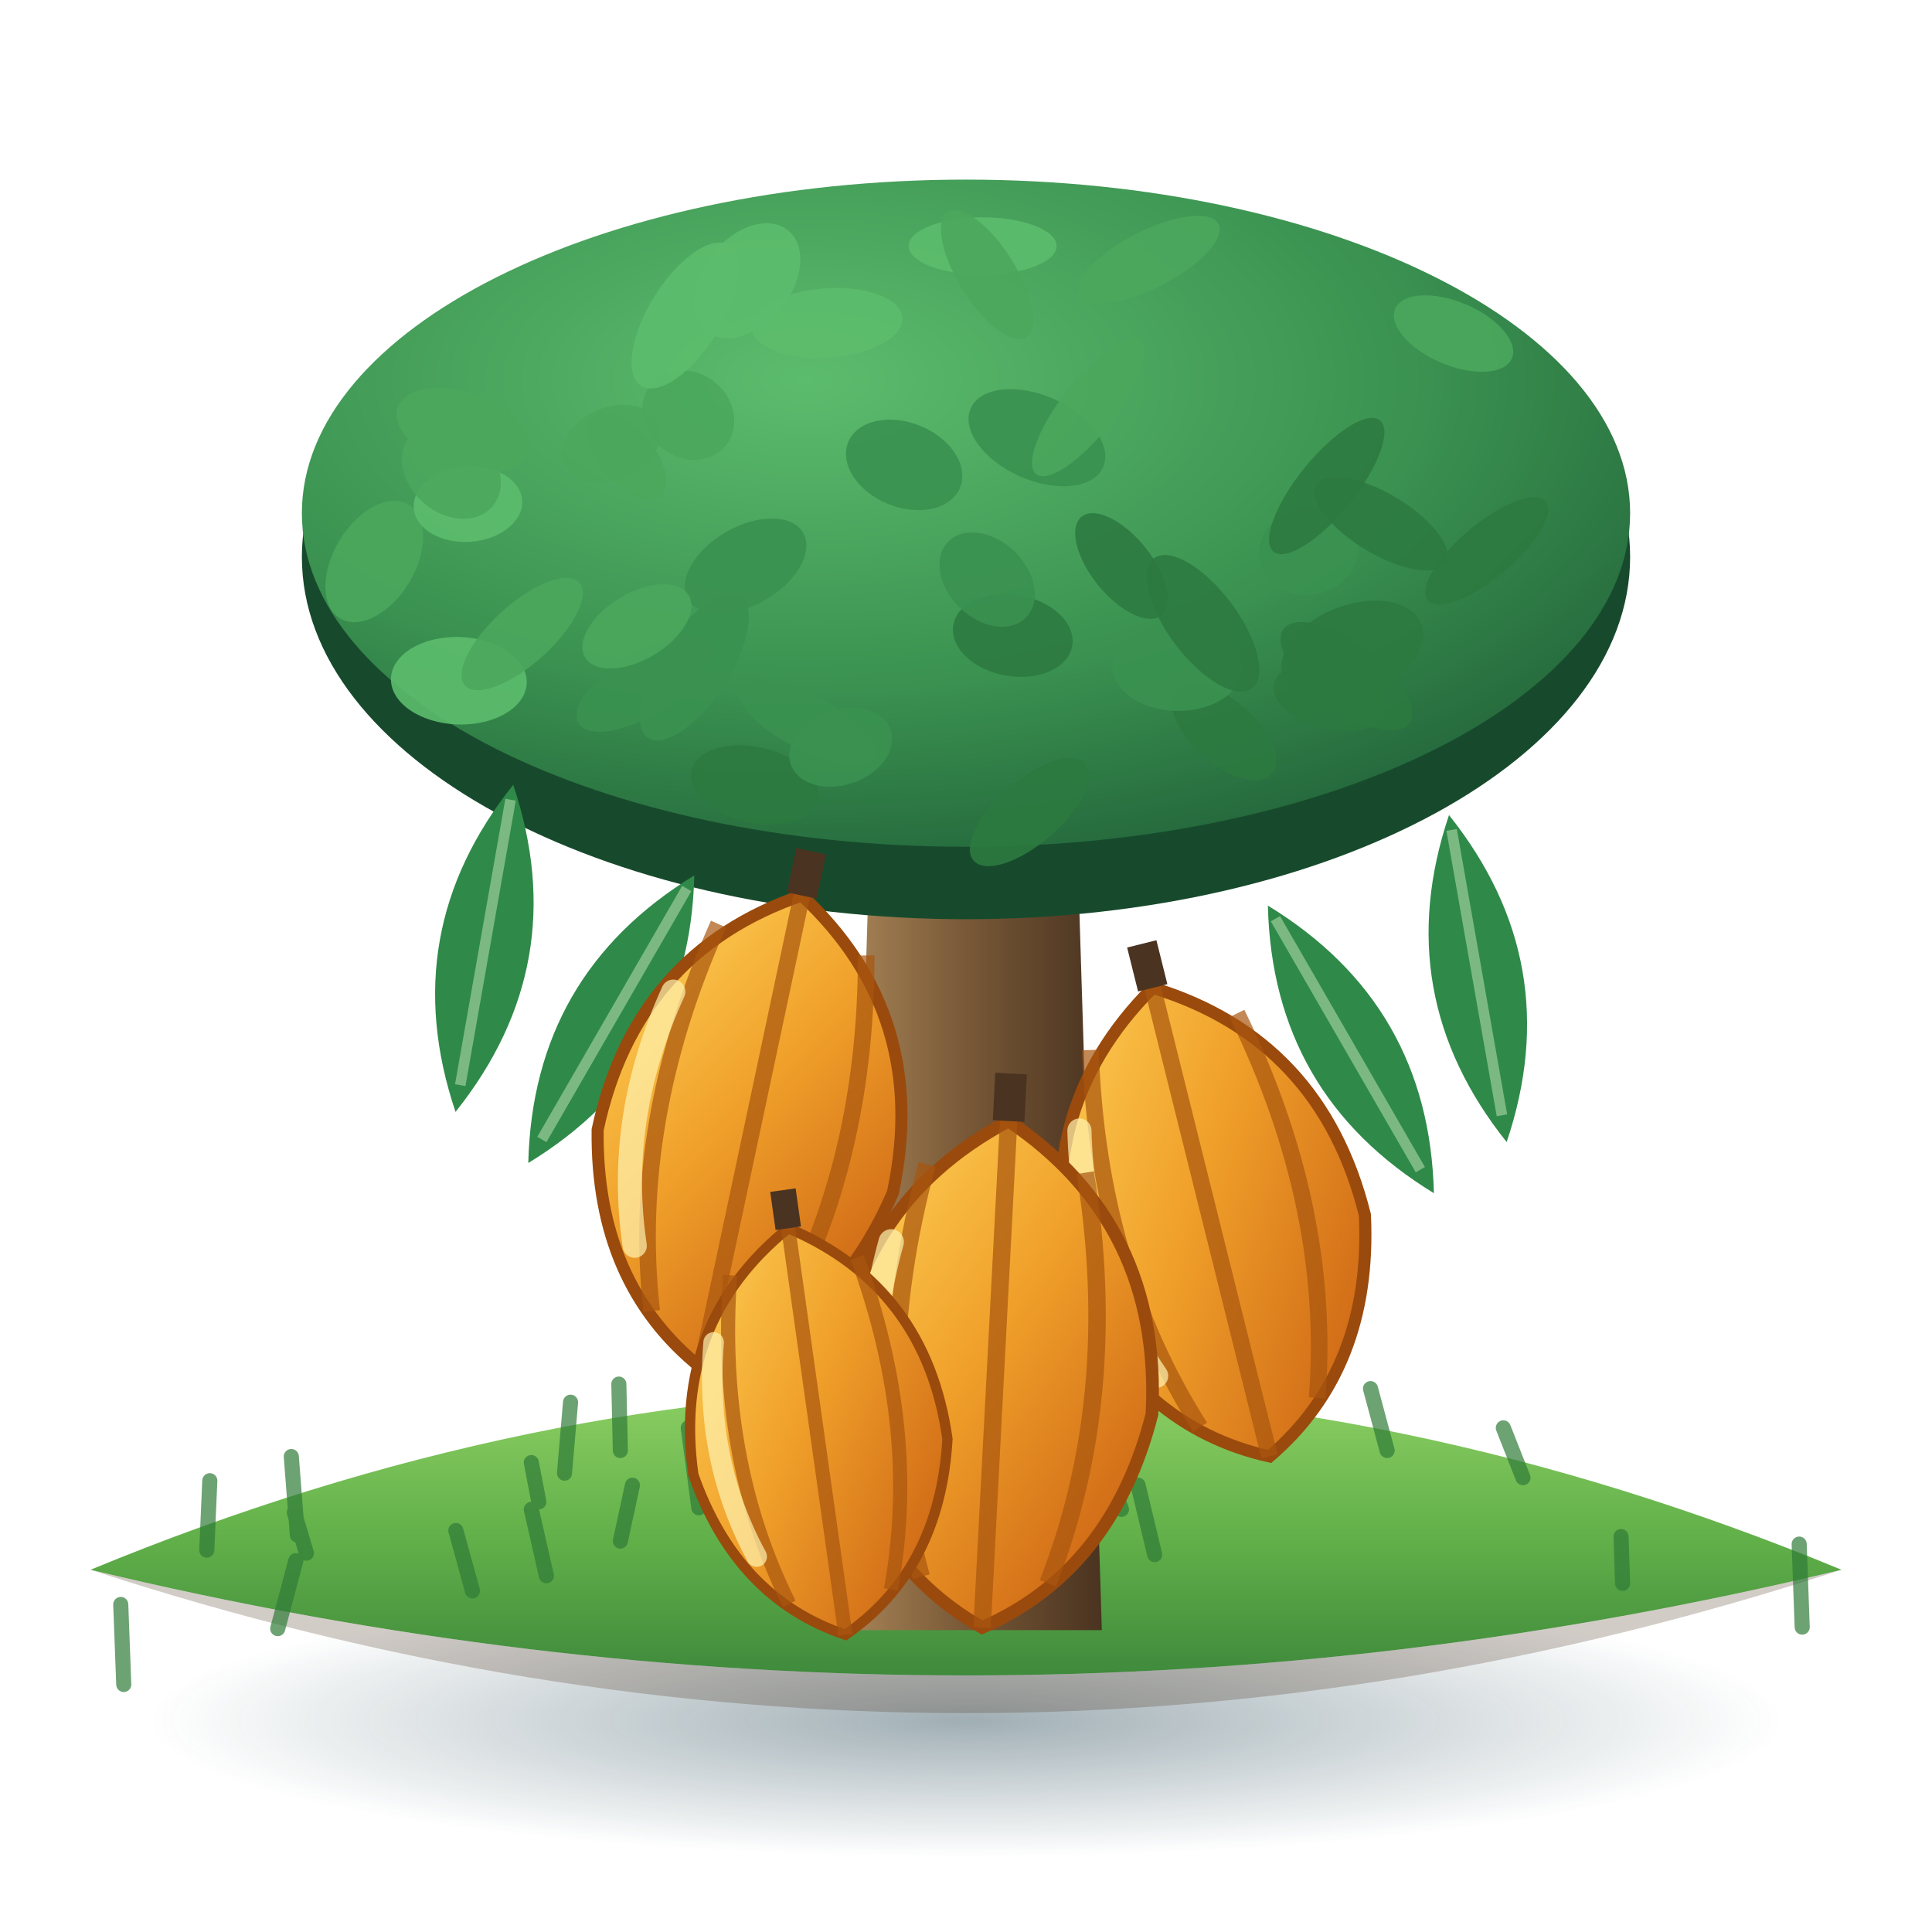
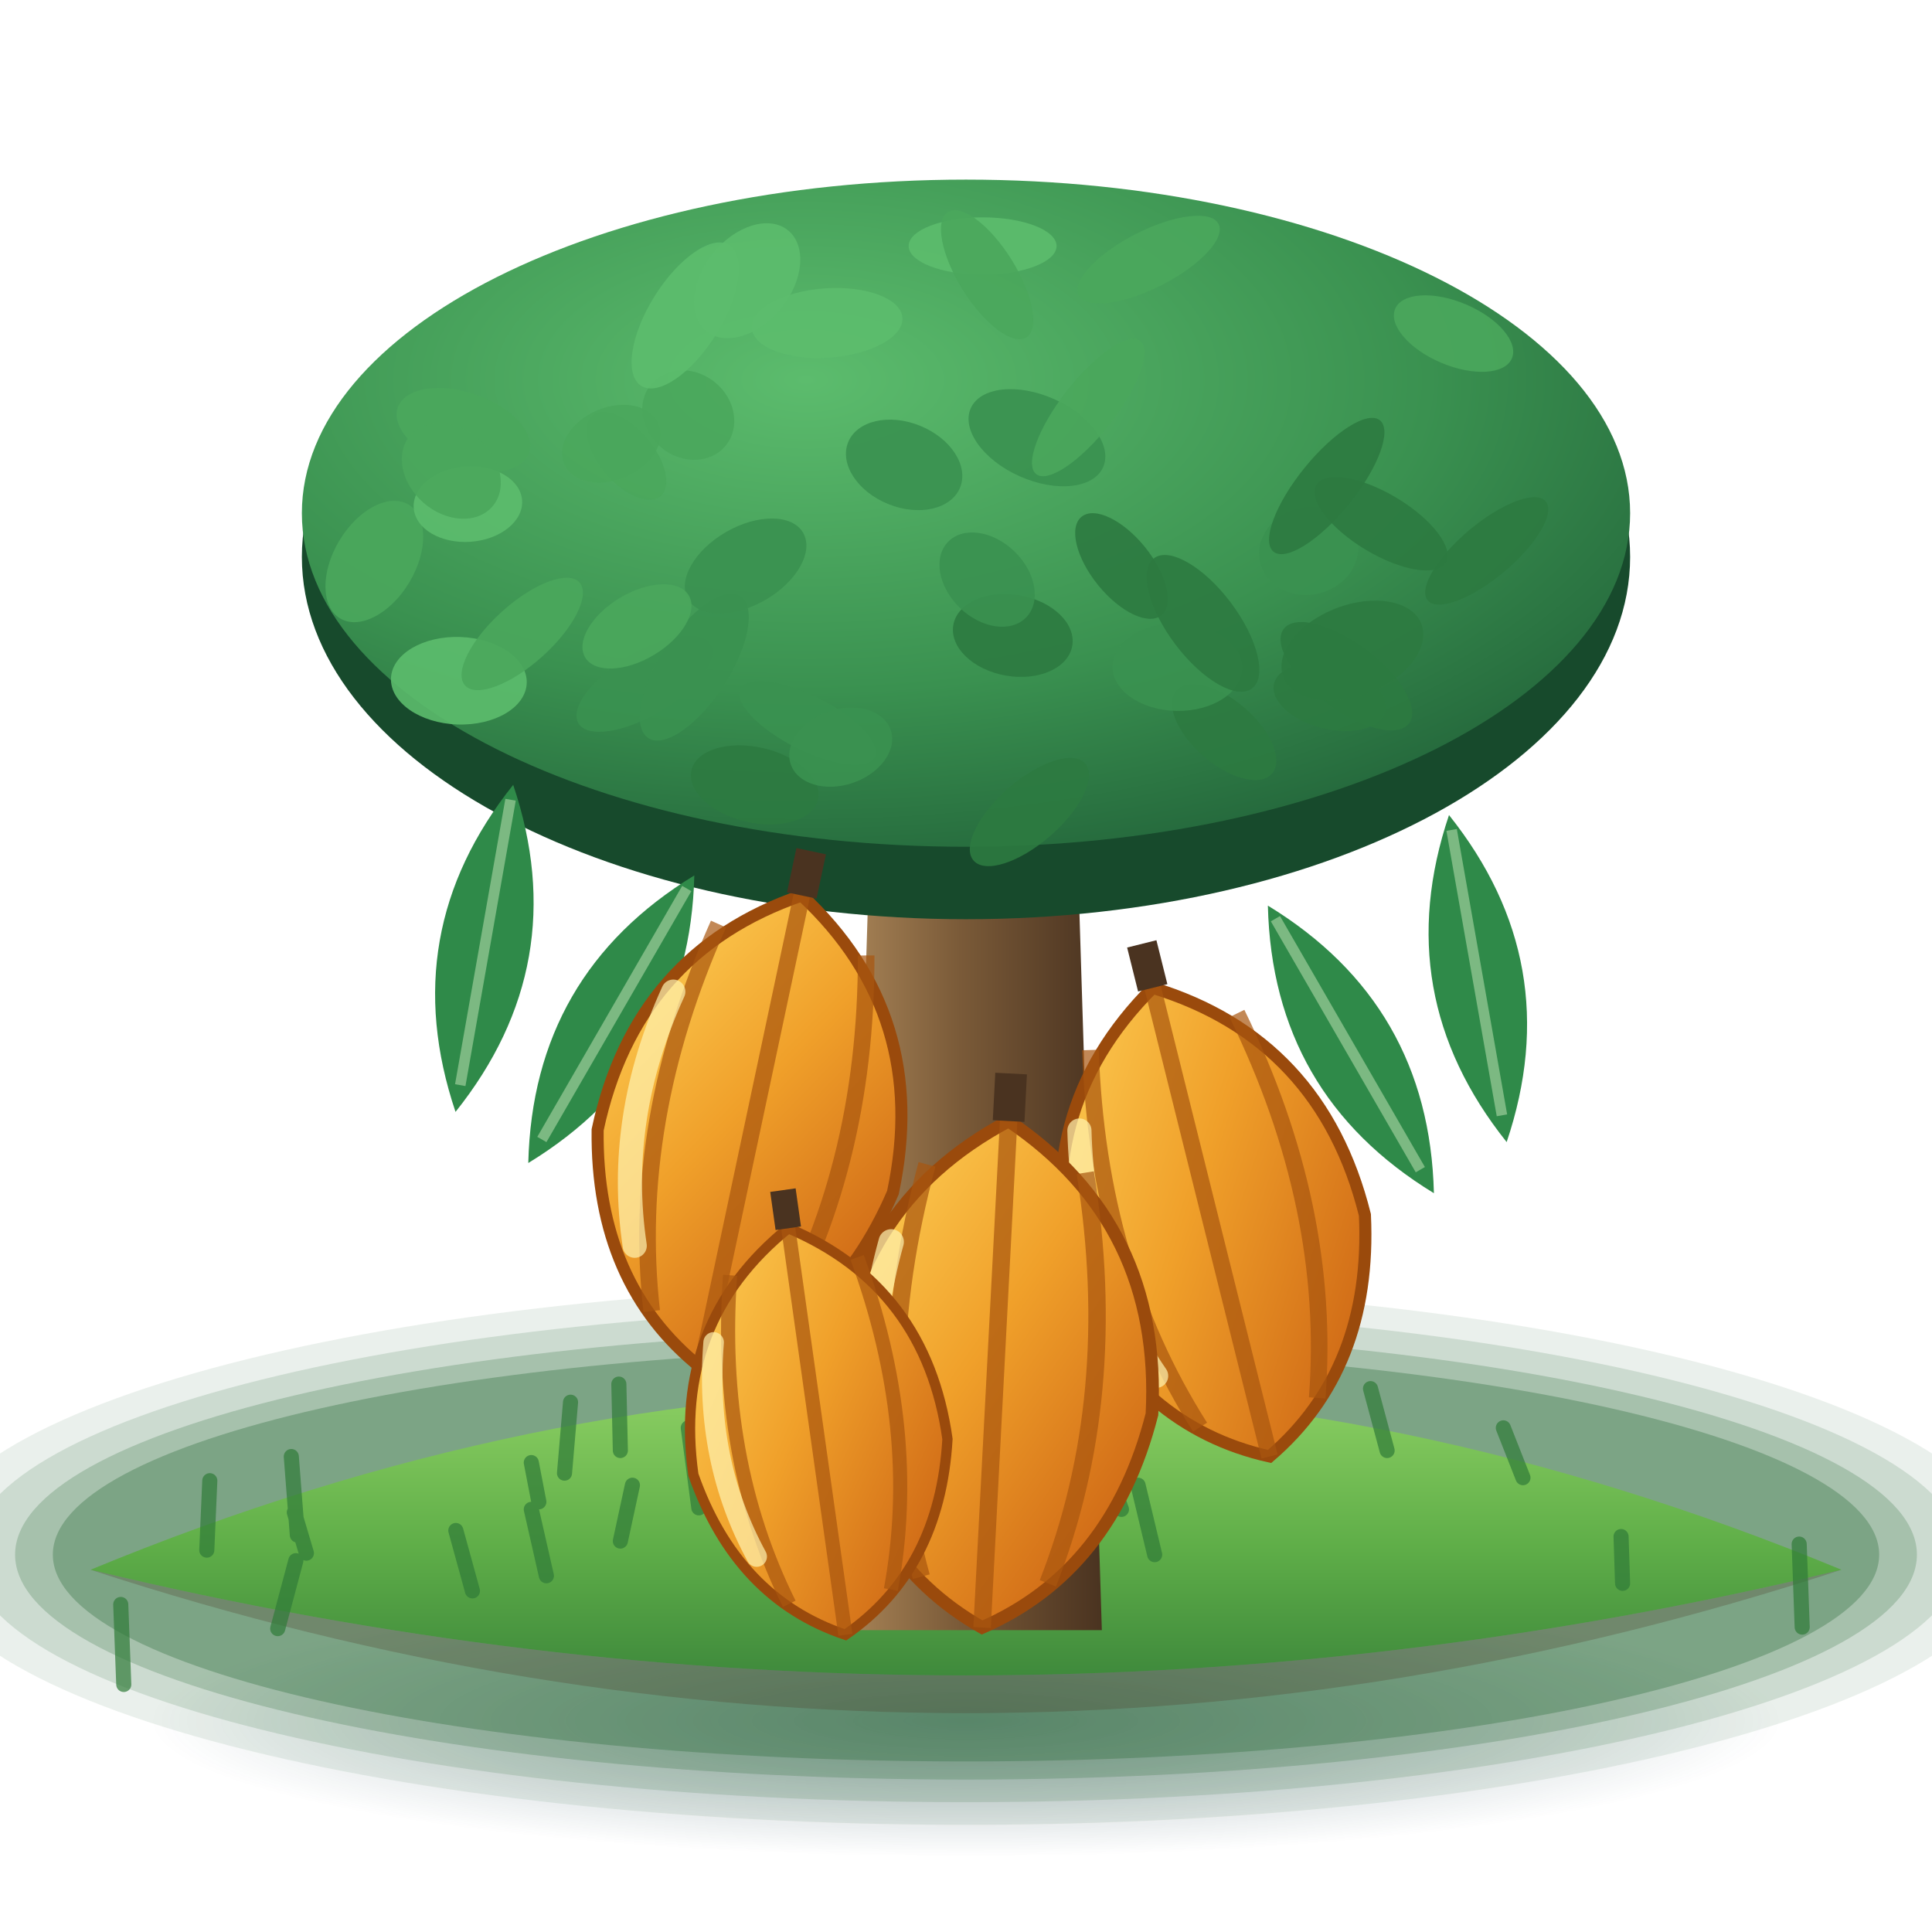
<svg xmlns="http://www.w3.org/2000/svg" viewBox="0 0 128 128" width="128" height="128">
  <defs>
    <radialGradient id="sh" cx="0.5" cy="0.5" r="0.5">
      <stop offset="0" stop-color="#062c3b" stop-opacity="0.38" />
      <stop offset="1" stop-color="#062c3b" stop-opacity="0" />
    </radialGradient>
    <linearGradient id="gr" x1="0" y1="0" x2="0" y2="1">
      <stop offset="0" stop-color="#8ccf63" />
      <stop offset="0.55" stop-color="#5fae48" />
      <stop offset="1" stop-color="#3f8a3c" />
    </linearGradient>
    <linearGradient id="gr2" x1="0" y1="0" x2="0" y2="1">
      <stop offset="0" stop-color="#7cc65a" />
      <stop offset="1" stop-color="#4a9a3f" />
    </linearGradient>
    <linearGradient id="wood" x1="0" y1="0" x2="1" y2="0">
      <stop offset="0" stop-color="#a9794a" />
      <stop offset="0.5" stop-color="#7d5230" />
      <stop offset="1" stop-color="#4f3119" />
    </linearGradient>
    <linearGradient id="trunk" x1="0" y1="0" x2="1" y2="0">
      <stop offset="0" stop-color="#a88457" />
      <stop offset="0.45" stop-color="#7a5a38" />
      <stop offset="1" stop-color="#4a3320" />
    </linearGradient>
    <radialGradient id="cp3" cx="0.38" cy="0.3" r="0.85">
      <stop offset="0" stop-color="#5cbc6d" />
      <stop offset="0.55" stop-color="#3a9150" />
      <stop offset="1" stop-color="#1d5a35" />
    </radialGradient>
    <linearGradient id="pod" x1="0" y1="0" x2="1" y2="1">
      <stop offset="0" stop-color="#ffd45a" />
      <stop offset="0.45" stop-color="#f0a02a" />
      <stop offset="1" stop-color="#c4560f" />
    </linearGradient>
  </defs>
  <ellipse cx="64" cy="114" rx="54" ry="9" fill="url(#sh)" />
+   <ellipse cx="64" cy="103" rx="69" ry="17.9" fill="#2d6b3a" opacity="0.1" />
+   <ellipse cx="64" cy="103" rx="66" ry="16.4" fill="#2d6b3a" opacity="0.16" />
+   <ellipse cx="64" cy="103" rx="63" ry="14.9" fill="#2d6b3a" opacity="0.24" />
+   <ellipse cx="64" cy="103" rx="60.5" ry="13.7" fill="#2d6b3a" opacity="0.34" />
  <path d="M6 104Q64 80 122 104Q64 118 6 104Z" fill="url(#gr)" />
  <path d="M6 104Q64 118 122 104Q64 123 6 104Z" fill="#4a3320" opacity=".25" />
  <path d="M18.4 107.9l1.2 -4.5M37.4 97.6l0.4 -4.7M41.1 102.1l0.8 -3.7M19.7 101.7l-0.4 -5.2M36.2 104.4l-1.0 -4.4M70.0 100.1l0.4 -3.0M20.3 102.9l-0.8 -2.7M119.4 107.8l-0.2 -5.5M76.5 103.0l-1.1 -4.6M74.3 100.0l-1.1 -3.0M107.5 104.9l-0.1 -3.1M31.3 105.4l-1.1 -4.0M100.9 97.9l-1.3 -3.3M91.9 96.1l-1.1 -4.1M61.7 100.2l-0.1 -4.1M62.2 97.3l-1.1 -4.3M61.0 94.9l1.2 -5.1M13.7 102.7l0.2 -4.6M8.2 111.6l-0.2 -5.3M46.3 99.9l-0.7 -5.3M41.1 96.1l-0.1 -4.4M35.7 99.5l-0.5 -2.6" stroke="#2f7a38" stroke-width="1" stroke-linecap="round" fill="none" opacity=".7" />
  <path d="M56 108L58 44H71L73 108Z" fill="url(#trunk)" />
  <path d="M58 44L52 36M71 44L78 36" stroke="#5a3d22" stroke-width="3" stroke-linecap="round" />
  <ellipse cx="64" cy="36.9" rx="44" ry="24" fill="#174a2c" />
  <ellipse cx="64" cy="34" rx="44" ry="22.1" fill="url(#cp3)" />
  <ellipse cx="81.1" cy="48.5" rx="4.2" ry="2.1" transform="rotate(41 81.1 48.5)" fill="#2c7a40" opacity=".9" />
  <ellipse cx="24.8" cy="37.2" rx="4.4" ry="2.7" transform="rotate(-59 24.8 37.2)" fill="#4aa75c" opacity=".9" />
  <ellipse cx="42.7" cy="45.3" rx="5.1" ry="2.1" transform="rotate(-31 42.7 45.3)" fill="#3a9150" opacity=".9" />
  <ellipse cx="54.8" cy="21.4" rx="5.0" ry="2.3" transform="rotate(-4 54.8 21.4)" fill="#5cbc6d" opacity=".9" />
  <ellipse cx="86.7" cy="36.5" rx="3.3" ry="2.9" transform="rotate(-13 86.7 36.5)" fill="#3a9150" opacity=".9" />
  <ellipse cx="98.5" cy="36.5" rx="5.1" ry="1.8" transform="rotate(-40 98.5 36.5)" fill="#2c7a40" opacity=".9" />
  <ellipse cx="41.5" cy="30.2" rx="3.5" ry="1.8" transform="rotate(50 41.5 30.2)" fill="#4aa75c" opacity=".9" />
  <ellipse cx="68.7" cy="29.0" rx="4.8" ry="2.8" transform="rotate(24 68.7 29.0)" fill="#3a9150" opacity=".9" />
  <ellipse cx="65.1" cy="16.3" rx="4.9" ry="1.9" transform="rotate(0 65.1 16.3)" fill="#5cbc6d" opacity=".9" />
  <ellipse cx="40.5" cy="29.4" rx="3.4" ry="2.4" transform="rotate(-23 40.5 29.4)" fill="#4aa75c" opacity=".9" />
  <ellipse cx="46.0" cy="44.2" rx="5.6" ry="2.3" transform="rotate(-57 46.0 44.2)" fill="#3a9150" opacity=".9" />
  <ellipse cx="72.1" cy="27.0" rx="5.6" ry="1.8" transform="rotate(-52 72.1 27.0)" fill="#4aa75c" opacity=".9" />
  <ellipse cx="30.7" cy="28.5" rx="4.6" ry="2.5" transform="rotate(19 30.7 28.5)" fill="#4aa75c" opacity=".9" />
  <ellipse cx="89.2" cy="44.8" rx="5.2" ry="2.2" transform="rotate(37 89.2 44.8)" fill="#2c7a40" opacity=".9" />
  <ellipse cx="45.6" cy="27.5" rx="3.2" ry="2.8" transform="rotate(39 45.6 27.5)" fill="#4aa75c" opacity=".9" />
  <ellipse cx="49.4" cy="37.5" rx="4.4" ry="2.6" transform="rotate(-30 49.4 37.5)" fill="#3a9150" opacity=".9" />
  <ellipse cx="30.4" cy="45.1" rx="4.5" ry="2.9" transform="rotate(2 30.4 45.1)" fill="#5cbc6d" opacity=".9" />
  <ellipse cx="31.0" cy="33.4" rx="3.6" ry="2.5" transform="rotate(-4 31.0 33.4)" fill="#5cbc6d" opacity=".9" />
  <ellipse cx="76.1" cy="17.2" rx="5.2" ry="1.9" transform="rotate(-27 76.1 17.2)" fill="#4aa75c" opacity=".9" />
  <ellipse cx="59.9" cy="30.8" rx="4.0" ry="2.8" transform="rotate(22 59.9 30.8)" fill="#3a9150" opacity=".9" />
  <ellipse cx="96.3" cy="22.1" rx="4.2" ry="2.1" transform="rotate(23 96.3 22.1)" fill="#4aa75c" opacity=".9" />
  <ellipse cx="29.9" cy="31.2" rx="3.6" ry="2.8" transform="rotate(41 29.9 31.2)" fill="#4aa75c" opacity=".9" />
  <ellipse cx="78.0" cy="44.2" rx="4.3" ry="2.9" transform="rotate(1 78.0 44.2)" fill="#3a9150" opacity=".9" />
  <ellipse cx="53.5" cy="47.9" rx="5.0" ry="1.8" transform="rotate(27 53.5 47.9)" fill="#3a9150" opacity=".9" />
  <ellipse cx="88.1" cy="46.2" rx="3.8" ry="2.1" transform="rotate(14 88.1 46.2)" fill="#2c7a40" opacity=".9" />
  <ellipse cx="34.6" cy="42.0" rx="5.1" ry="2.0" transform="rotate(-42 34.6 42.0)" fill="#4aa75c" opacity=".9" />
  <ellipse cx="74.3" cy="37.5" rx="4.2" ry="2.0" transform="rotate(51 74.3 37.5)" fill="#2c7a40" opacity=".9" />
  <ellipse cx="79.7" cy="41.3" rx="5.4" ry="2.3" transform="rotate(53 79.7 41.3)" fill="#2c7a40" opacity=".9" />
  <ellipse cx="67.1" cy="42.1" rx="4.0" ry="2.7" transform="rotate(10 67.1 42.1)" fill="#2c7a40" opacity=".9" />
  <ellipse cx="65.4" cy="18.2" rx="4.9" ry="1.9" transform="rotate(58 65.4 18.2)" fill="#4aa75c" opacity=".9" />
  <ellipse cx="91.5" cy="34.7" rx="5.0" ry="2.0" transform="rotate(31 91.5 34.7)" fill="#2c7a40" opacity=".9" />
  <ellipse cx="68.2" cy="53.8" rx="4.9" ry="2.1" transform="rotate(-41 68.2 53.8)" fill="#2c7a40" opacity=".9" />
  <ellipse cx="50.0" cy="52.0" rx="4.3" ry="2.5" transform="rotate(13 50.0 52.0)" fill="#2c7a40" opacity=".9" />
  <ellipse cx="89.6" cy="43.1" rx="4.9" ry="3.0" transform="rotate(-21 89.6 43.1)" fill="#2c7a40" opacity=".9" />
  <ellipse cx="55.7" cy="49.5" rx="3.5" ry="2.5" transform="rotate(-19 55.7 49.5)" fill="#3a9150" opacity=".9" />
  <ellipse cx="87.9" cy="32.2" rx="5.6" ry="1.9" transform="rotate(-51 87.9 32.2)" fill="#2c7a40" opacity=".9" />
  <ellipse cx="45.4" cy="20.9" rx="5.5" ry="2.4" transform="rotate(-58 45.4 20.9)" fill="#5cbc6d" opacity=".9" />
  <ellipse cx="49.5" cy="18.6" rx="4.3" ry="2.9" transform="rotate(-51 49.5 18.6)" fill="#5cbc6d" opacity=".9" />
  <ellipse cx="65.4" cy="38.4" rx="3.6" ry="2.6" transform="rotate(44 65.4 38.4)" fill="#3a9150" opacity=".9" />
  <ellipse cx="42.2" cy="41.5" rx="4.0" ry="2.2" transform="rotate(-31 42.2 41.5)" fill="#4aa75c" opacity=".9" />
  <g transform="translate(34.0 52.0) rotate(100)">
    <path d="M0 0Q11.0 -6.0 22.0 0Q11.0 6.0 0 0Z" fill="#2f8a49" />
    <path d="M1 0H20.2" stroke="#d9f2c8" stroke-width=".7" opacity="0.45" fill="none" />
  </g>
  <g transform="translate(96.0 54.0) rotate(80)">
    <path d="M0 0Q11.0 -6.0 22.0 0Q11.0 6.0 0 0Z" fill="#2f8a49" />
    <path d="M1 0H20.2" stroke="#d9f2c8" stroke-width=".7" opacity="0.45" fill="none" />
  </g>
  <g transform="translate(46.0 58.0) rotate(120)">
    <path d="M0 0Q11.0 -6.0 22.0 0Q11.0 6.0 0 0Z" fill="#2f8a49" />
    <path d="M1 0H20.2" stroke="#d9f2c8" stroke-width=".7" opacity="0.45" fill="none" />
  </g>
  <g transform="translate(84.0 60.0) rotate(60)">
    <path d="M0 0Q11.0 -6.0 22.0 0Q11.0 6.0 0 0Z" fill="#2f8a49" />
    <path d="M1 0H20.2" stroke="#d9f2c8" stroke-width=".7" opacity="0.45" fill="none" />
  </g>
  <g transform="translate(50 74) rotate(12) scale(1)">
    <path d="M0 -15Q10 -9 10 3Q8 13 0 17Q-8 13 -10 3Q-10 -9 0 -15Z" fill="url(#pod)" stroke="#9a4a0c" stroke-width=".8" />
    <path d="M-5 -12Q-8 2 -4 14M0 -15V17M5 -12Q8 2 4 14" stroke="#a8550e" stroke-width="1.1" fill="none" opacity=".7" />
    <path d="M-7 -7Q-9 2 -6 10" stroke="#fff3b0" stroke-width="1.6" fill="none" stroke-linecap="round" opacity=".7" />
    <path d="M0 -15V-18" stroke="#4a3320" stroke-width="2" />
  </g>
  <g transform="translate(80 80) rotate(-14) scale(1)">
    <path d="M0 -15Q10 -9 10 3Q8 13 0 17Q-8 13 -10 3Q-10 -9 0 -15Z" fill="url(#pod)" stroke="#9a4a0c" stroke-width=".8" />
    <path d="M-5 -12Q-8 2 -4 14M0 -15V17M5 -12Q8 2 4 14" stroke="#a8550e" stroke-width="1.1" fill="none" opacity=".7" />
    <path d="M-7 -7Q-9 2 -6 10" stroke="#fff3b0" stroke-width="1.6" fill="none" stroke-linecap="round" opacity=".7" />
    <path d="M0 -15V-18" stroke="#4a3320" stroke-width="2" />
  </g>
  <g transform="translate(66 90) rotate(3) scale(1.05)">
    <path d="M0 -15Q10 -9 10 3Q8 13 0 17Q-8 13 -10 3Q-10 -9 0 -15Z" fill="url(#pod)" stroke="#9a4a0c" stroke-width=".8" />
    <path d="M-5 -12Q-8 2 -4 14M0 -15V17M5 -12Q8 2 4 14" stroke="#a8550e" stroke-width="1.1" fill="none" opacity=".7" />
    <path d="M-7 -7Q-9 2 -6 10" stroke="#fff3b0" stroke-width="1.6" fill="none" stroke-linecap="round" opacity=".7" />
    <path d="M0 -15V-18" stroke="#4a3320" stroke-width="2" />
  </g>
  <g transform="translate(54 94) rotate(-8) scale(0.85)">
    <path d="M0 -15Q10 -9 10 3Q8 13 0 17Q-8 13 -10 3Q-10 -9 0 -15Z" fill="url(#pod)" stroke="#9a4a0c" stroke-width=".8" />
    <path d="M-5 -12Q-8 2 -4 14M0 -15V17M5 -12Q8 2 4 14" stroke="#a8550e" stroke-width="1.1" fill="none" opacity=".7" />
    <path d="M-7 -7Q-9 2 -6 10" stroke="#fff3b0" stroke-width="1.6" fill="none" stroke-linecap="round" opacity=".7" />
    <path d="M0 -15V-18" stroke="#4a3320" stroke-width="2" />
  </g>
</svg>
